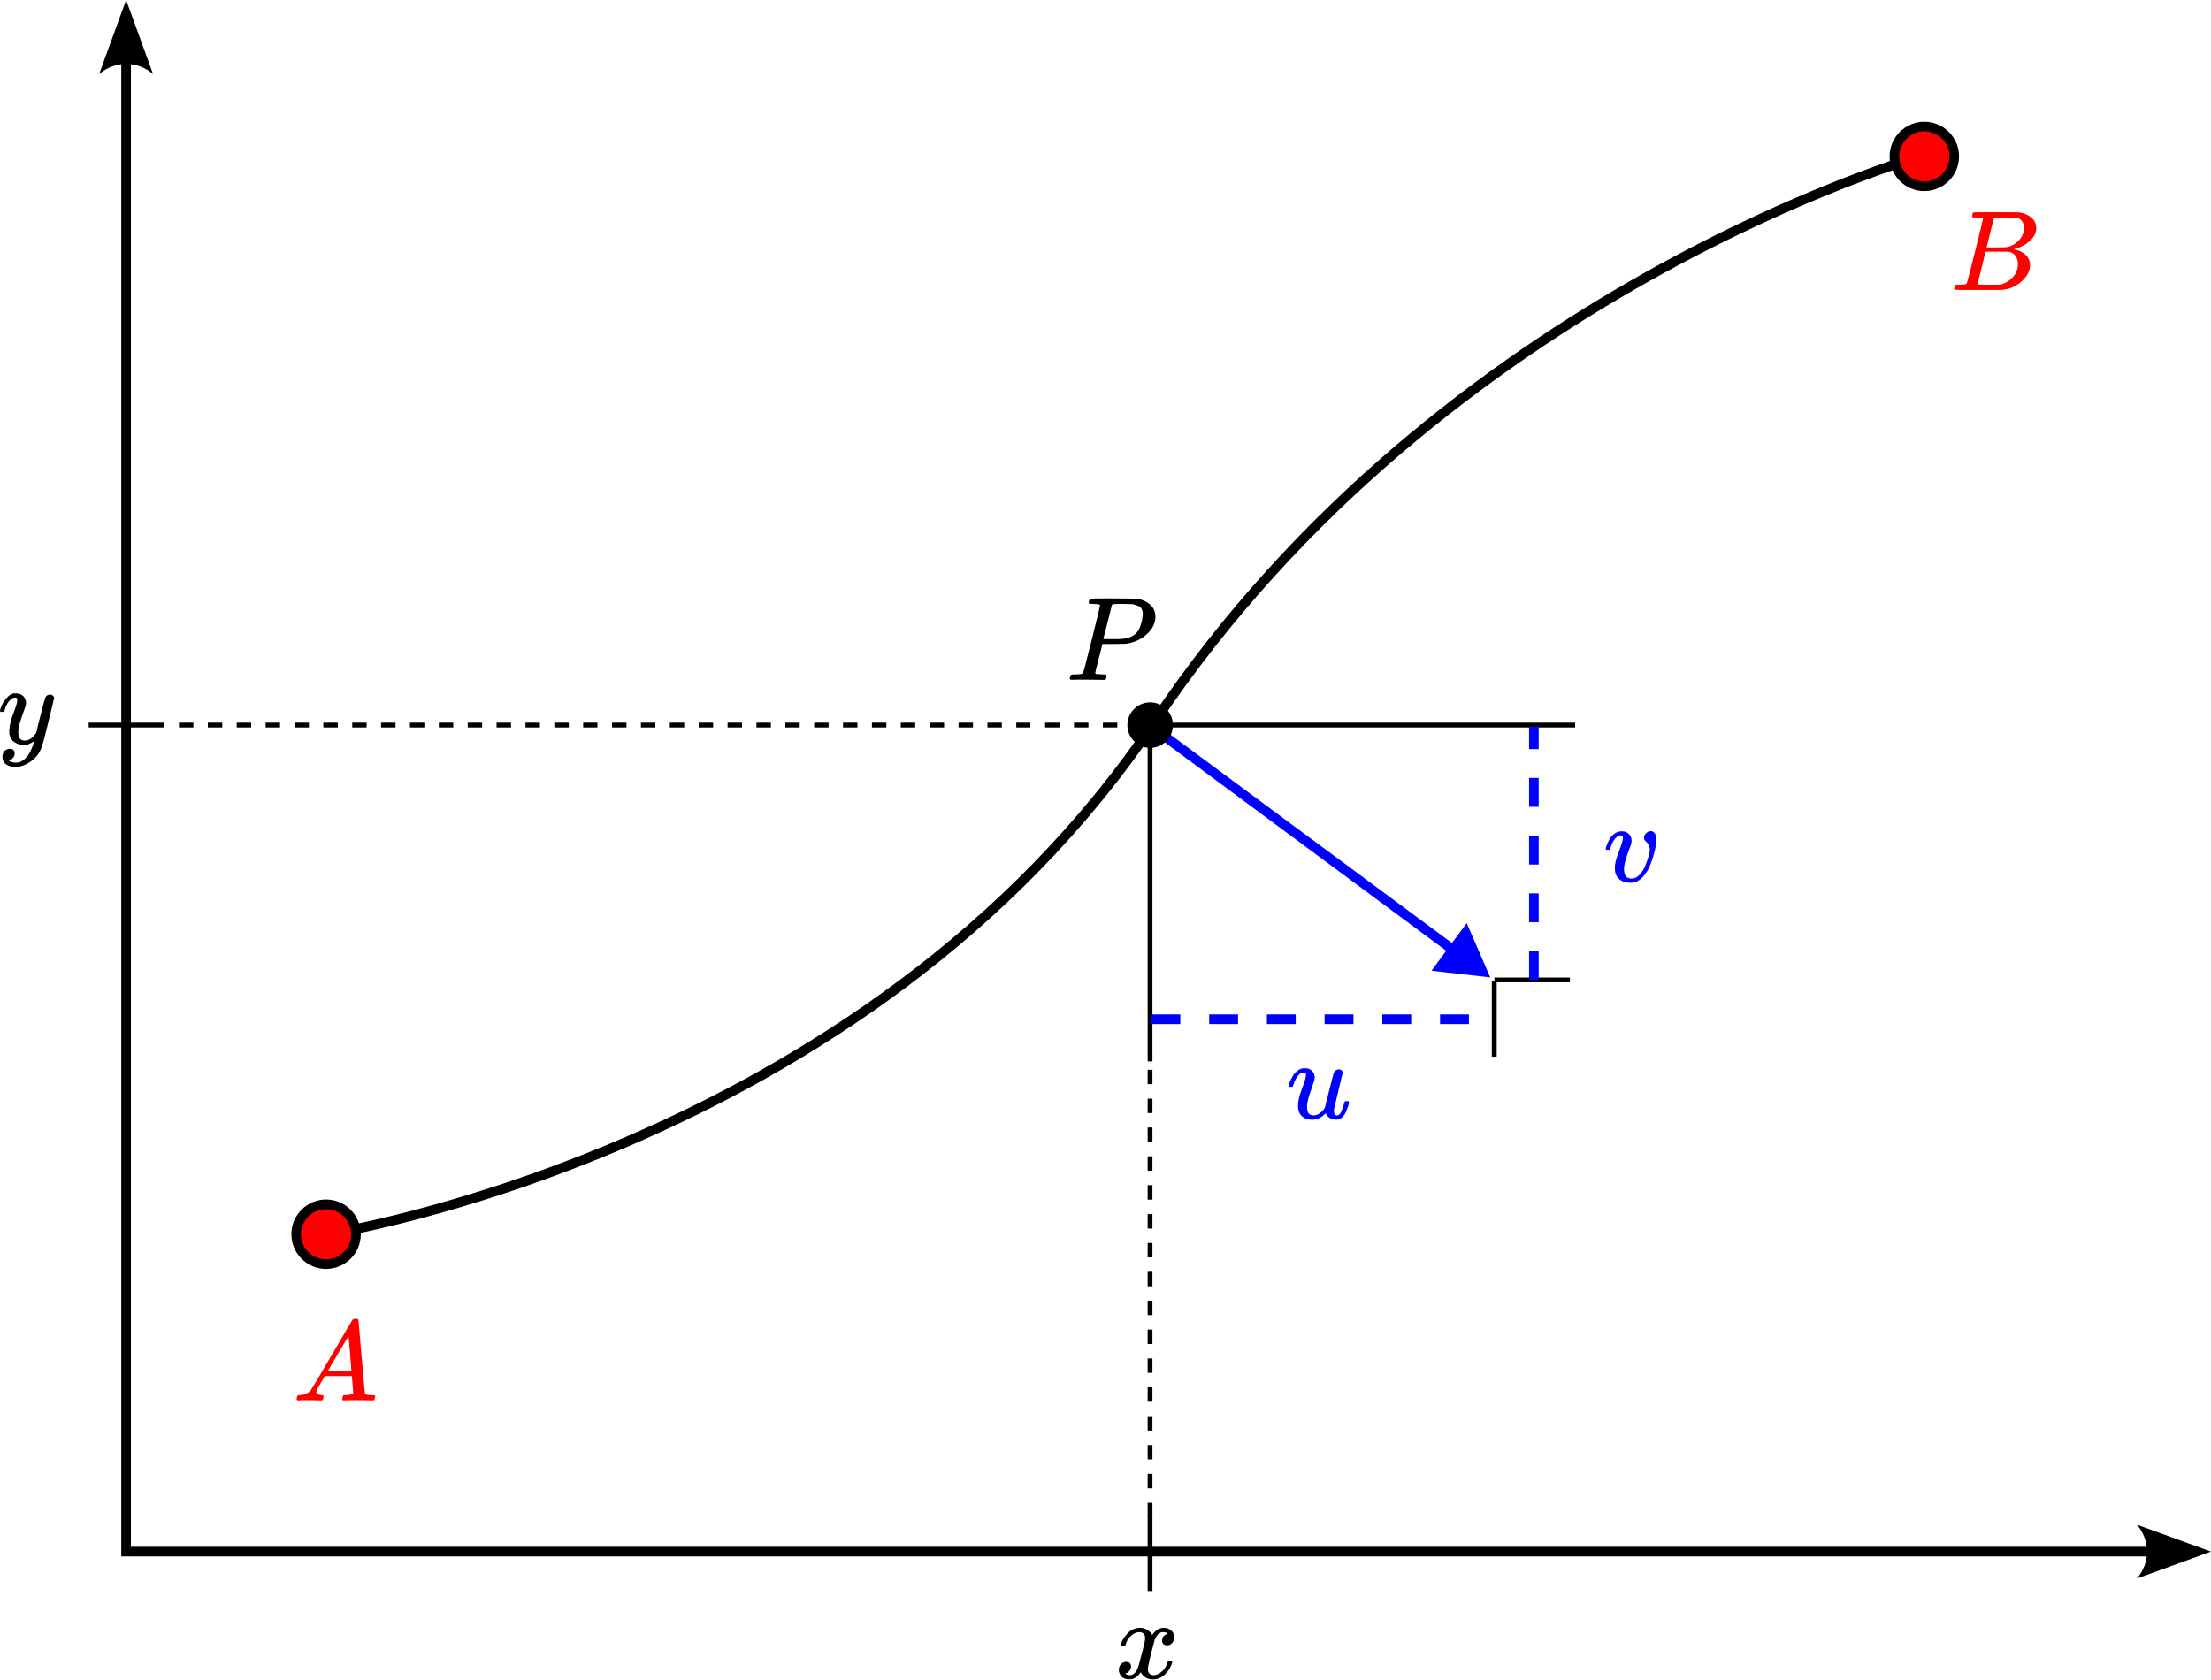
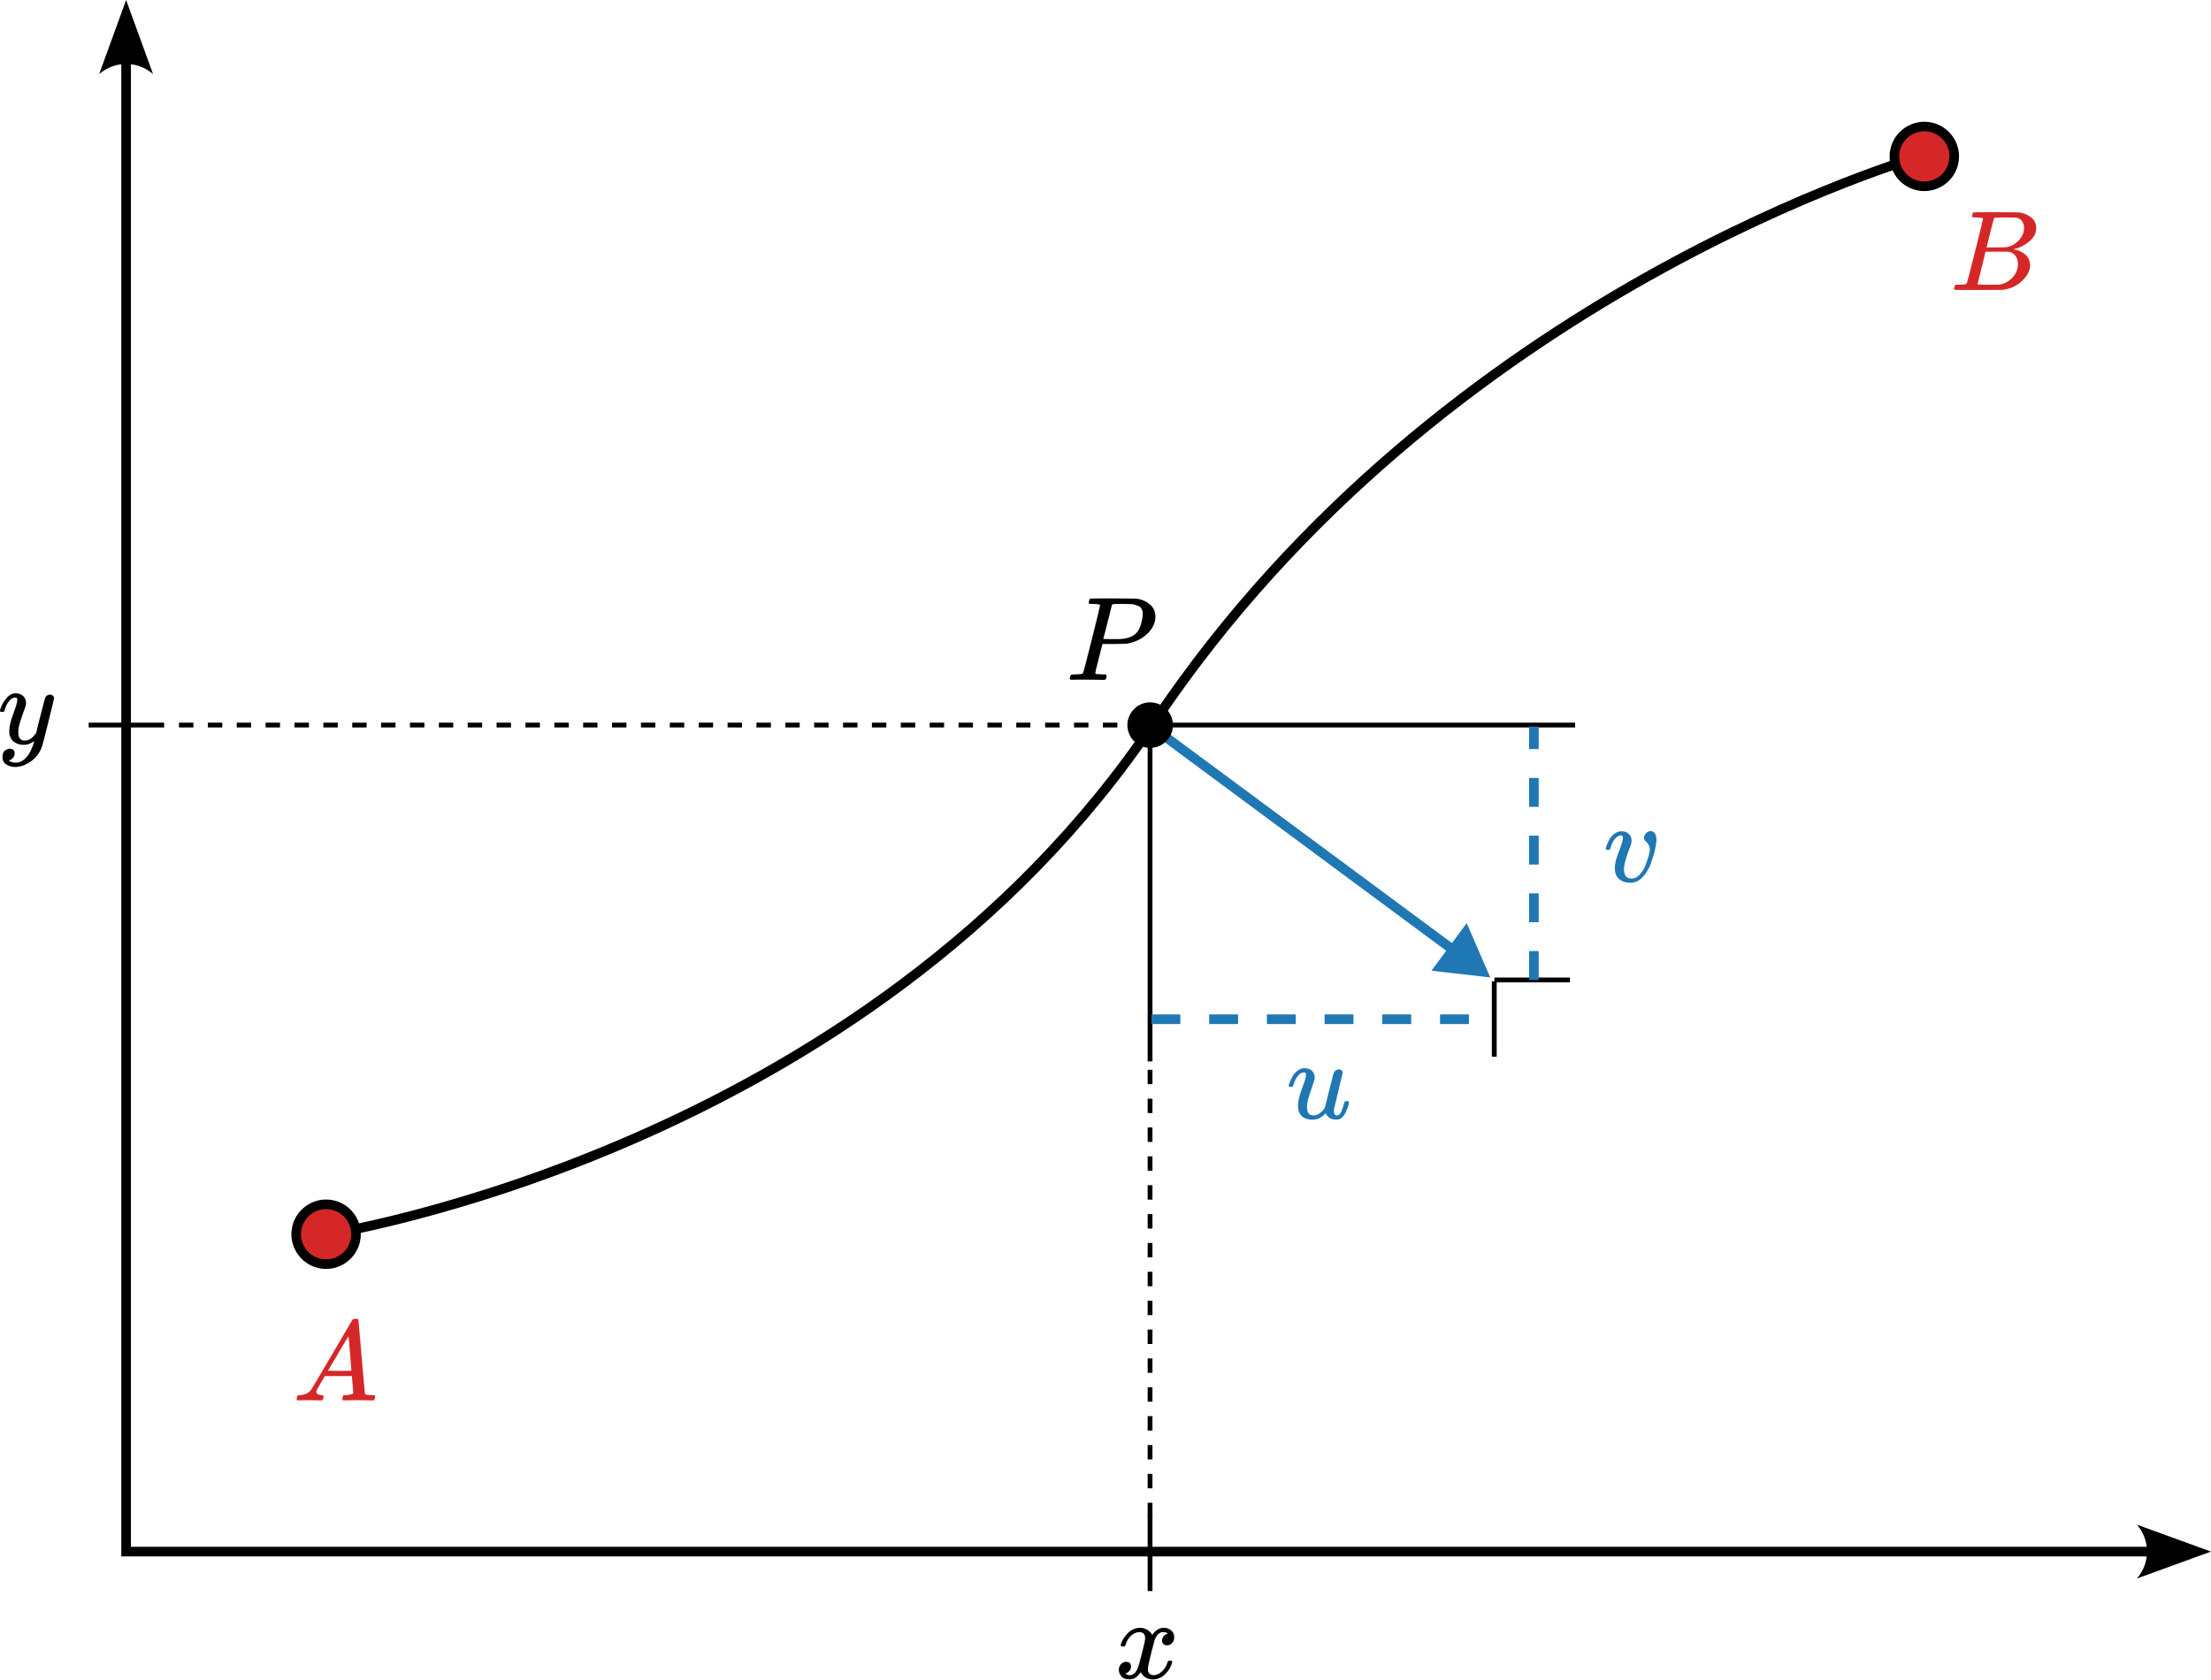
<svg xmlns="http://www.w3.org/2000/svg" xmlns:xlink="http://www.w3.org/1999/xlink" width="306.428" height="232.799" viewBox="0 0 81.076 61.595" version="1.1" id="svg1">
  <defs id="defs1">
    <path id="MJX-38-TEX-I-1D443" d="M287 628Q287 635 230 637Q206 637 199 638T192 648Q192 649 194 659Q200 679 203 681T397 683Q587 682 600 680Q664 669 707 631T751 530Q751 453 685 389Q616 321 507 303Q500 302 402 301H307L277 182Q247 66 247 59Q247 55 248 54T255 50T272 48T305 46H336Q342 37 342 35Q342 19 335 5Q330 0 319 0Q316 0 282 1T182 2Q120 2 87 2T51 1Q33 1 33 11Q33 13 36 25Q40 41 44 43T67 46Q94 46 127 49Q141 52 146 61Q149 65 218 339T287 628ZM645 554Q645 567 643 575T634 597T609 619T560 635Q553 636 480 637Q463 637 445 637T416 636T404 636Q391 635 386 627Q384 621 367 550T332 412T314 344Q314 342 395 342H407H430Q542 342 590 392Q617 419 631 471T645 554Z" />
  </defs>
  <g id="layer1" transform="translate(-24.65447,-19.70005)">
    <g id="path6">
      <path style="color:#000000;fill:#0000ff;-inkscape-stroke:none" d="M 66.833,46.292 H 82.415" id="path43" />
      <path style="color:#000000;fill:#000000;-inkscape-stroke:none" d="m 66.834,46.205 v 0.176 h 15.58 v -0.176 z" id="path44" />
    </g>
    <g id="path8">
      <path style="color:#000000;fill:#0000ff;-inkscape-stroke:none" d="m 66.826,46.342 7.7e-5,12.286" id="path41" />
      <path style="color:#000000;fill:#000000;-inkscape-stroke:none" d="m 66.738,46.342 v 12.287 h 0.176 V 46.342 Z" id="path42" />
    </g>
    <g id="path6-5">
      <path style="color:#000000;fill:#0000ff;-inkscape-stroke:none" d="m 79.455,55.641 h 2.768" id="path39" />
      <path style="color:#000000;fill:#000000;-inkscape-stroke:none" d="m 79.455,55.553 v 0.176 h 2.768 v -0.176 z" id="path40" />
    </g>
    <g id="path8-3">
      <path style="color:#000000;fill:#0000ff;-inkscape-stroke:none" d="m 79.448,55.691 v 2.768" id="path37" />
      <path style="color:#000000;fill:#000000;-inkscape-stroke:none" d="m 79.359,55.691 v 2.768 h 0.178 v -2.768 z" id="path38" />
    </g>
    <g id="path8-3-9">
      <path style="color:#000000;fill:#0000ff;-inkscape-stroke:none" d="m 66.827,75.286 v 2.768" id="path35" />
      <path style="color:#000000;fill:#000000;-inkscape-stroke:none" d="m 66.738,75.287 v 2.768 h 0.176 v -2.768 z" id="path36" />
    </g>
    <g id="path8-3-9-0">
      <path style="color:#000000;fill:#0000ff;-inkscape-stroke:none" d="M 30.674,46.292 H 27.906" id="path33" />
      <path style="color:#000000;fill:#000000;-inkscape-stroke:none" d="m 27.906,46.205 v 0.176 h 2.768 v -0.176 z" id="path34" />
    </g>
-     <g id="path9">
-       <path style="color:#000000;fill:#0000ff;stroke-dasharray:1.058, 1.058;-inkscape-stroke:none" d="M 66.877,57.083 H 79.422" id="path31" />
-       <path style="color:#000000;fill:#0000ff;stroke-dasharray:1.058, 1.058;-inkscape-stroke:none" d="m 66.877,56.906 v 0.354 h 1.059 V 56.906 Z m 2.117,0 v 0.354 h 1.059 V 56.906 Z m 2.117,0 v 0.354 h 1.057 V 56.906 Z m 2.115,0 v 0.354 h 1.059 V 56.906 Z m 2.117,0 v 0.354 h 1.059 V 56.906 Z m 2.117,0 v 0.354 h 1.059 V 56.906 Z" id="path32" />
+     <g id="path9" style="fill:#1f77b4;fill-opacity:1">
+       <path style="color:#000000;fill:#1f77b4;stroke-dasharray:1.058, 1.058;-inkscape-stroke:none;fill-opacity:1" d="M 66.877,57.083 H 79.422" id="path31" />
+       <path style="color:#000000;fill:#1f77b4;stroke-dasharray:1.058, 1.058;-inkscape-stroke:none;fill-opacity:1" d="m 66.877,56.906 v 0.354 h 1.059 V 56.906 Z m 2.117,0 v 0.354 h 1.059 V 56.906 Z m 2.117,0 v 0.354 h 1.057 V 56.906 Z m 2.115,0 v 0.354 h 1.059 V 56.906 Z m 2.117,0 v 0.354 h 1.059 V 56.906 Z m 2.117,0 v 0.354 h 1.059 V 56.906 Z" id="path32" />
    </g>
-     <g id="path10">
-       <path style="color:#000000;fill:#0000ff;stroke-dasharray:1.058, 1.058;-inkscape-stroke:none" d="M 80.9,55.641 V 46.347" id="path29" />
-       <path style="color:#000000;fill:#0000ff;stroke-dasharray:1.058, 1.058;-inkscape-stroke:none" d="m 80.725,46.348 v 0.826 h 0.352 v -0.826 z m 0,1.885 v 1.059 h 0.352 v -1.059 z m 0,2.117 v 1.059 h 0.352 v -1.059 z m 0,2.117 v 1.057 h 0.352 v -1.057 z m 0,2.115 v 1.059 h 0.352 v -1.059 z" id="path30" />
+     <g id="path10" style="fill:#1f77b4;fill-opacity:1">
+       <path style="color:#000000;fill:#1f77b4;stroke-dasharray:1.058, 1.058;-inkscape-stroke:none;fill-opacity:1" d="M 80.9,55.641 V 46.347" id="path29" />
+       <path style="color:#000000;fill:#1f77b4;stroke-dasharray:1.058, 1.058;-inkscape-stroke:none;fill-opacity:1" d="m 80.725,46.348 v 0.826 h 0.352 v -0.826 z m 0,1.885 v 1.059 h 0.352 v -1.059 z m 0,2.117 v 1.059 h 0.352 v -1.059 z m 0,2.117 v 1.057 h 0.352 v -1.057 z m 0,2.115 v 1.059 h 0.352 v -1.059 z" id="path30" />
    </g>
    <g id="path1">
      <path style="color:#000000;fill:#000000;-inkscape-stroke:none" d="M 29.102,21.922 V 76.785 H 103.508 V 76.432 H 29.455 V 21.922 Z" id="path28" />
      <g id="g26">
        <path d="m 103.014,75.62 2.716,0.988 -2.716,0.988 c 0.494,-0.575 0.494,-1.398 0,-1.976 z" style="color:#000000;fill:#000000;fill-rule:evenodd;-inkscape-stroke:none" id="path27" />
        <path d="m 28.291,22.416 0.988,-2.716 0.988,2.716 c -0.575,-0.494 -1.398,-0.494 -1.976,0 z" style="color:#000000;fill:#000000;fill-rule:evenodd;-inkscape-stroke:none" id="path26" />
      </g>
    </g>
    <path style="color:#000000;fill:#000000;-inkscape-stroke:none" d="m 95.127,25.23 c 0,0 -17.638,4.957 -28.271,20.826 C 56.314,61.789 36.553,64.812 36.553,64.812 l 0.055,0.35 c 0,0 19.898,-3.026 30.541,-18.91 C 77.7,30.505 95.223,25.57 95.223,25.57 Z" id="path4" />
    <g id="path3" transform="rotate(11.73697)">
-       <path style="color:#000000;fill:#ff0000;-inkscape-stroke:none" d="m 50.159,56.162 a 1.097,1.097 0 0 1 -1.097,1.097 1.097,1.097 0 0 1 -1.097,-1.097 1.097,1.097 0 0 1 1.097,-1.097 1.097,1.097 0 0 1 1.097,1.097 z" id="path16" />
+       <path style="color:#000000;fill:#d62728;-inkscape-stroke:none;fill-opacity:1" d="m 50.159,56.162 a 1.097,1.097 0 0 1 -1.097,1.097 1.097,1.097 0 0 1 -1.097,-1.097 1.097,1.097 0 0 1 1.097,-1.097 1.097,1.097 0 0 1 1.097,1.097 z" id="path16" />
      <path style="color:#000000;fill:#000000;-inkscape-stroke:none" d="m 49.062,54.889 c -0.701,0 -1.273,0.572 -1.273,1.273 10e-7,0.701 0.572,1.273 1.273,1.273 0.701,0 1.273,-0.572 1.273,-1.273 0,-0.701 -0.572,-1.273 -1.273,-1.273 z m 0,0.354 c 0.51,10e-7 0.92,0.41 0.92,0.92 0,0.51 -0.41,0.92 -0.92,0.92 -0.51,0 -0.92,-0.41 -0.92,-0.92 0,-0.51 0.41,-0.92 0.92,-0.92 z" id="path17" />
    </g>
    <g id="circle4" transform="rotate(11.73697)">
-       <path style="color:#000000;fill:#ff0000;-inkscape-stroke:none" d="M 99.498,5.536 A 1.097,1.097 0 0 1 98.402,6.632 1.097,1.097 0 0 1 97.305,5.536 1.097,1.097 0 0 1 98.402,4.439 1.097,1.097 0 0 1 99.498,5.536 Z" id="path14" />
+       <path style="color:#000000;fill:#d62728;-inkscape-stroke:none;fill-opacity:1" d="M 99.498,5.536 A 1.097,1.097 0 0 1 98.402,6.632 1.097,1.097 0 0 1 97.305,5.536 1.097,1.097 0 0 1 98.402,4.439 1.097,1.097 0 0 1 99.498,5.536 Z" id="path14" />
      <path style="color:#000000;fill:#000000;-inkscape-stroke:none" d="m 98.402,4.264 c -0.701,0 -1.273,0.571 -1.273,1.271 0,0.701 0.572,1.273 1.273,1.273 0.701,0 1.273,-0.572 1.273,-1.273 0,-0.701 -0.572,-1.271 -1.273,-1.271 z m 0,0.352 c 0.51,0 0.92,0.41 0.92,0.92 0,0.51 -0.41,0.92 -0.92,0.92 -0.51,0 -0.92,-0.41 -0.92,-0.92 0,-0.51 0.41,-0.92 0.92,-0.92 z" id="path15" />
    </g>
-     <g id="path5">
-       <path style="color:#000000;fill:#0000ff;-inkscape-stroke:none" d="m 66.973,46.199 -0.209,0.283 11.426,8.463 0.209,-0.285 z" id="path24" />
-       <g id="g21">
-         <g id="path21">
-           <path style="color:#000000;fill:#0000ff;fill-rule:evenodd;-inkscape-stroke:none" d="M 79.112,55.408 77.361,55.209 78.411,53.792 Z" id="path22" />
-           <path style="color:#000000;fill:#0000ff;fill-rule:evenodd;-inkscape-stroke:none" d="m 78.438,53.559 -1.293,1.744 2.156,0.246 -0.082,-0.188 z m -0.053,0.467 0.537,1.242 -1.346,-0.152 z" id="path23" />
+     <g id="path5" style="fill:#1f77b4;fill-opacity:1">
+       <path style="color:#000000;fill:#1f77b4;-inkscape-stroke:none;fill-opacity:1" d="m 66.973,46.199 -0.209,0.283 11.426,8.463 0.209,-0.285 z" id="path24" />
+       <g id="g21" style="fill:#1f77b4;fill-opacity:1">
+         <g id="path21" style="fill:#1f77b4;fill-opacity:1">
+           <path style="color:#000000;fill:#1f77b4;fill-rule:evenodd;-inkscape-stroke:none;fill-opacity:1" d="M 79.112,55.408 77.361,55.209 78.411,53.792 Z" id="path22" />
+           <path style="color:#000000;fill:#1f77b4;fill-rule:evenodd;-inkscape-stroke:none;fill-opacity:1" d="m 78.438,53.559 -1.293,1.744 2.156,0.246 -0.082,-0.188 z m -0.053,0.467 0.537,1.242 -1.346,-0.152 z" id="path23" />
        </g>
      </g>
    </g>
    <path id="circle11" style="stroke-width:0.176" transform="rotate(11.73697)" d="m 75.685,31.733 a 0.835,0.835 0 0 1 -0.835,0.835 0.835,0.835 0 0 1 -0.835,-0.835 0.835,0.835 0 0 1 0.835,-0.835 0.835,0.835 0 0 1 0.835,0.835 z" />
    <path style="color:#000000;fill:#000000;stroke-dasharray:0.529, 0.529;-inkscape-stroke:none" d="m 66.738,58.936 v 0.529 h 0.176 v -0.529 z m 0,1.059 v 0.529 h 0.176 v -0.529 z m 0,1.059 v 0.529 h 0.176 v -0.529 z m 0,1.057 v 0.529 h 0.176 v -0.529 z m 0,1.059 v 0.529 h 0.176 v -0.529 z m 0,1.059 v 0.529 h 0.176 v -0.529 z m 0,1.059 v 0.529 h 0.176 v -0.529 z m 0,1.059 v 0.529 h 0.176 V 66.344 Z m 0,1.059 v 0.529 h 0.176 v -0.529 z m 0,1.059 v 0.529 h 0.176 v -0.529 z m 0,1.059 v 0.527 h 0.176 v -0.527 z m 0,1.057 v 0.529 h 0.176 v -0.529 z m 0,1.059 v 0.529 h 0.176 v -0.529 z m 0,1.059 v 0.529 h 0.176 v -0.529 z m 0,1.059 v 0.529 h 0.176 v -0.529 z m 0,1.059 v 0.529 h 0.176 v -0.529 z" id="path11" />
    <path style="color:#000000;fill:#000000;stroke-dasharray:0.529, 0.529;-inkscape-stroke:none" d="m 31.217,46.205 v 0.176 h 0.529 v -0.176 z m 1.059,0 v 0.176 h 0.529 v -0.176 z m 1.059,0 v 0.176 h 0.529 v -0.176 z m 1.059,0 v 0.176 h 0.529 v -0.176 z m 1.059,0 v 0.176 h 0.529 v -0.176 z m 1.059,0 v 0.176 h 0.529 v -0.176 z m 1.059,0 v 0.176 h 0.527 v -0.176 z m 1.057,0 v 0.176 h 0.529 v -0.176 z m 1.059,0 v 0.176 h 0.529 v -0.176 z m 1.059,0 v 0.176 h 0.529 v -0.176 z m 1.059,0 v 0.176 h 0.529 v -0.176 z m 1.059,0 v 0.176 h 0.529 v -0.176 z m 1.059,0 v 0.176 h 0.529 v -0.176 z m 1.059,0 v 0.176 h 0.529 v -0.176 z m 1.057,0 v 0.176 H 46.562 v -0.176 z m 1.059,0 v 0.176 h 0.529 v -0.176 z m 1.059,0 v 0.176 h 0.529 v -0.176 z m 1.059,0 v 0.176 h 0.529 v -0.176 z m 1.059,0 v 0.176 h 0.529 v -0.176 z m 1.059,0 v 0.176 h 0.529 v -0.176 z m 1.059,0 v 0.176 h 0.529 v -0.176 z m 1.059,0 v 0.176 h 0.527 v -0.176 z m 1.057,0 v 0.176 h 0.529 v -0.176 z m 1.059,0 v 0.176 h 0.529 v -0.176 z m 1.059,0 v 0.176 h 0.529 v -0.176 z m 1.059,0 v 0.176 h 0.529 v -0.176 z m 1.059,0 v 0.176 h 0.529 v -0.176 z m 1.059,0 v 0.176 h 0.529 v -0.176 z m 1.059,0 v 0.176 h 0.529 v -0.176 z m 1.057,0 v 0.176 H 62.438 v -0.176 z m 1.059,0 v 0.176 h 0.529 v -0.176 z m 1.059,0 v 0.176 h 0.529 v -0.176 z m 1.059,0 v 0.176 h 0.529 v -0.176 z m 1.059,0 v 0.176 h 0.529 v -0.176 z" id="path12" />
    <g stroke="currentColor" fill="currentColor" stroke-width="0" transform="matrix(0.00417676,0,0,-0.00417676,78.96117,30.33624)" id="g13" style="fill:#ff0000">
      <g data-mml-node="math" id="g12">
        <g data-mml-node="mi" id="g1" />
        <g data-mml-node="mtext" transform="translate(572)" id="g2">
          <path id="use2" d="" />
        </g>
        <g data-mml-node="mi" transform="translate(822)" id="g3" />
        <g data-mml-node="mtext" transform="translate(1312)" id="g4">
          <path id="use4" d="" />
        </g>
        <g data-mml-node="mi" transform="translate(1562)" id="g5" />
        <g data-mml-node="mtext" transform="translate(2134)" id="g6">
          <path id="use6" d="" />
        </g>
        <g data-mml-node="mi" transform="translate(2384)" id="g7" />
        <g data-mml-node="mtext" transform="translate(2869)" id="g8">
          <path id="use8" d="" />
        </g>
        <g data-mml-node="mi" transform="translate(3119)" id="g9" />
        <g data-mml-node="mtext" transform="translate(3869)" id="g10">
          <path id="use10" d="" />
        </g>
        <g data-mml-node="mi" transform="translate(4119)" id="g11">
          <g id="use11">
-             <path style="color:#000000;-inkscape-stroke:none" d="m 231,637 q -27,0 -32,1 -5,1 -5,11 0,27 11,33 1,1 130,1 259,0 273,-2 63,-10 105,-45 42,-35 43,-92 0,-64 -58,-115 -58,-51 -133,-69 l -10,-3 q 64,-9 105,-46 41,-37 42,-92 Q 702,146 630,78 558,10 453,1 446,0 242,0 42,0 39,2 q -4,3 -4,8 0,7 2,14 5,19 10,21 4,1 15,1 h 6 q 27,0 60,3 14,3 19,12 3,4 72,278 69,274 69,289 0,7 -57,9 z m 418,-93 q 0,30 -15,56 -15,26 -49,34 -7,2 -92,3 -20,0 -42,0 -22,0 -35,-1 h -13 q -15,-1 -19,-10 -2,-4 -32,-120 0,-3 -1,-6 L 320,374 h 81 q 81,0 93,2 60,10 107,58 47,48 48,110 z M 595,229 q 0,44 -23,73 -23,29 -60,34 -6,1 -83,1 -118,0 -119,-1 0,-2 -17,-73 -17,-71 -35,-141 L 240,52 q 0,-4 12,-4 12,0 81,-2 89,0 96,1 62,7 114,58 52,51 52,124 z" id="path18" />
+             <path style="color:#000000;-inkscape-stroke:none;fill:#d62728;fill-opacity:1" d="m 231,637 q -27,0 -32,1 -5,1 -5,11 0,27 11,33 1,1 130,1 259,0 273,-2 63,-10 105,-45 42,-35 43,-92 0,-64 -58,-115 -58,-51 -133,-69 l -10,-3 q 64,-9 105,-46 41,-37 42,-92 Q 702,146 630,78 558,10 453,1 446,0 242,0 42,0 39,2 q -4,3 -4,8 0,7 2,14 5,19 10,21 4,1 15,1 h 6 q 27,0 60,3 14,3 19,12 3,4 72,278 69,274 69,289 0,7 -57,9 z m 418,-93 q 0,30 -15,56 -15,26 -49,34 -7,2 -92,3 -20,0 -42,0 -22,0 -35,-1 h -13 q -15,-1 -19,-10 -2,-4 -32,-120 0,-3 -1,-6 L 320,374 h 81 q 81,0 93,2 60,10 107,58 47,48 48,110 z M 595,229 q 0,44 -23,73 -23,29 -60,34 -6,1 -83,1 -118,0 -119,-1 0,-2 -17,-73 -17,-71 -35,-141 L 240,52 q 0,-4 12,-4 12,0 81,-2 89,0 96,1 62,7 114,58 52,51 52,124 z" id="path18" />
            <path style="color:#000000;fill:#000000;-inkscape-stroke:none" d="m 310.061,336.031 c 0.029,0.01 0.067,0.021 0.115,0.031 0.097,0.02 0.233,0.039 0.406,0.059 -0.173,-0.019 -0.307,-0.04 -0.404,-0.06 -0.049,-0.01 -0.088,-0.019 -0.117,-0.029 z m -104.998,346 c 0.031,0.01 0.073,0.021 0.125,0.031 0.104,0.02 0.25,0.039 0.438,0.059 -0.188,-0.019 -0.333,-0.04 -0.438,-0.06 -0.052,-0.01 -0.094,-0.019 -0.125,-0.029 z" id="path19" />
          </g>
        </g>
      </g>
    </g>
    <path id="use1" d="m 65.749,80.042 q 0.029,-0.175 0.226,-0.405 0.196,-0.23 0.485,-0.234 0.146,0 0.267,0.075 0.121,0.075 0.18,0.188 0.175,-0.263 0.422,-0.263 0.155,0 0.267,0.092 0.113,0.092 0.117,0.246 0,0.121 -0.058,0.196 -0.058,0.075 -0.113,0.092 -0.054,0.017 -0.096,0.017 -0.079,0 -0.129,-0.046 -0.05,-0.046 -0.05,-0.121 0,-0.192 0.209,-0.263 -0.046,-0.054 -0.167,-0.054 -0.054,0 -0.079,0.008 -0.159,0.067 -0.234,0.276 -0.251,0.923 -0.251,1.078 0,0.117 0.067,0.167 0.067,0.05 0.146,0.05 0.155,0 0.305,-0.138 0.15,-0.138 0.205,-0.338 0.013,-0.042 0.025,-0.046 0.013,-0.004 0.067,-0.008 h 0.017 q 0.063,0 0.063,0.033 0,0.004 -0.008,0.046 -0.067,0.238 -0.259,0.422 -0.192,0.184 -0.447,0.184 -0.292,0 -0.443,-0.263 -0.171,0.259 -0.393,0.259 h -0.025 q -0.205,0 -0.292,-0.109 -0.088,-0.109 -0.092,-0.23 0,-0.134 0.079,-0.217 0.079,-0.084 0.188,-0.084 0.18,0 0.18,0.175 0,0.084 -0.05,0.146 -0.05,0.063 -0.096,0.084 -0.046,0.021 -0.054,0.021 l -0.013,0.004 q 0,0.004 0.025,0.017 0.025,0.013 0.067,0.029 0.042,0.017 0.079,0.013 0.15,0 0.259,-0.188 0.038,-0.067 0.096,-0.284 0.058,-0.217 0.117,-0.451 0.058,-0.234 0.067,-0.276 0.021,-0.113 0.021,-0.163 0,-0.117 -0.063,-0.167 -0.063,-0.05 -0.142,-0.05 -0.167,0 -0.313,0.134 -0.146,0.134 -0.205,0.342 -0.008,0.038 -0.021,0.042 -0.013,0.004 -0.067,0.008 h -0.058 q -0.025,-0.025 -0.025,-0.046 z" style="stroke-width:0.004" />
    <path id="use3" d="m 24.654,45.777 q 0,-0.058 0.063,-0.2 0.063,-0.142 0.2,-0.297 0.138,-0.155 0.309,-0.15 0.171,0 0.276,0.096 0.104,0.096 0.109,0.267 -0.008,0.079 -0.013,0.088 0,0.013 -0.067,0.192 -0.067,0.18 -0.138,0.405 -0.071,0.226 -0.067,0.359 0,0.18 0.058,0.251 0.058,0.071 0.175,0.075 0.096,0 0.18,-0.046 0.084,-0.046 0.129,-0.096 0.046,-0.05 0.113,-0.138 0,-0.004 0.021,-0.084 0.021,-0.079 0.058,-0.246 0.038,-0.167 0.079,-0.309 0.159,-0.627 0.175,-0.656 0.054,-0.113 0.18,-0.113 0.054,0 0.088,0.029 0.033,0.029 0.046,0.05 0.013,0.021 0.008,0.038 0,0.054 -0.205,0.877 -0.205,0.823 -0.234,0.902 -0.117,0.347 -0.405,0.551 -0.288,0.205 -0.576,0.209 -0.188,0 -0.33,-0.092 -0.142,-0.092 -0.142,-0.276 0,-0.092 0.029,-0.155 0.029,-0.063 0.079,-0.092 0.05,-0.029 0.084,-0.042 0.033,-0.013 0.071,-0.013 0.184,0 0.184,0.175 0,0.084 -0.05,0.146 -0.05,0.063 -0.096,0.084 -0.046,0.021 -0.054,0.021 l -0.013,0.004 q 0.008,0.021 0.079,0.05 0.071,0.029 0.142,0.029 h 0.033 q 0.071,0 0.109,-0.008 0.138,-0.038 0.255,-0.159 0.117,-0.121 0.18,-0.259 0.063,-0.138 0.096,-0.234 0.033,-0.096 0.033,-0.125 l -0.025,0.017 q -0.025,0.017 -0.079,0.046 -0.054,0.029 -0.109,0.05 -0.084,0.021 -0.163,0.021 -0.192,0 -0.338,-0.092 -0.146,-0.092 -0.192,-0.297 -0.004,-0.029 -0.004,-0.129 0,-0.238 0.146,-0.622 0.146,-0.384 0.146,-0.489 0,-0.004 0,-0.008 0,-0.038 0,-0.05 0,-0.013 -0.017,-0.029 -0.017,-0.017 -0.046,-0.017 h -0.017 q -0.096,0 -0.175,0.079 -0.079,0.079 -0.125,0.171 -0.046,0.092 -0.071,0.175 -0.025,0.084 -0.033,0.092 -0.008,0.008 -0.067,0.008 h -0.058 q -0.025,-0.025 -0.025,-0.038 z" style="stroke-width:0.004" />
-     <path id="use5" d="m 71.91,59.524 q 0,-0.033 0.038,-0.129 0.038,-0.096 0.104,-0.217 0.067,-0.121 0.184,-0.209 0.117,-0.088 0.246,-0.092 0.192,0 0.288,0.104 0.096,0.104 0.096,0.246 0,0.075 -0.142,0.468 -0.142,0.393 -0.142,0.589 0,0.18 0.058,0.251 0.058,0.071 0.175,0.075 0.117,0.004 0.221,-0.071 0.104,-0.075 0.155,-0.142 l 0.046,-0.071 q 0.008,-0.017 0.159,-0.635 0.125,-0.501 0.15,-0.585 0.025,-0.084 0.058,-0.121 0.071,-0.063 0.15,-0.063 0.071,0 0.104,0.042 0.033,0.042 0.033,0.079 l -0.317,1.328 q -0.004,0.021 -0.004,0.067 0,0.104 0.029,0.138 0.029,0.033 0.088,0.038 0.092,-0.013 0.146,-0.129 0.054,-0.117 0.125,-0.368 0.008,-0.033 0.084,-0.033 0.079,0 0.079,0.038 -0.004,0.021 -0.008,0.058 -0.004,0.038 -0.038,0.134 -0.033,0.096 -0.071,0.18 -0.038,0.084 -0.104,0.159 -0.067,0.075 -0.15,0.104 -0.033,0.008 -0.1,0.008 -0.276,0 -0.38,-0.234 -0.008,0.004 -0.046,0.042 -0.038,0.038 -0.075,0.063 -0.038,0.025 -0.092,0.063 -0.054,0.038 -0.121,0.05 -0.067,0.013 -0.142,0.021 -0.184,0 -0.326,-0.075 -0.217,-0.129 -0.217,-0.443 0,-0.238 0.146,-0.622 0.146,-0.384 0.146,-0.489 0,-0.004 0,-0.008 0,-0.038 0,-0.05 0,-0.013 -0.017,-0.029 -0.017,-0.017 -0.046,-0.017 h -0.017 q -0.096,0 -0.175,0.079 -0.079,0.079 -0.125,0.171 -0.046,0.092 -0.071,0.175 -0.025,0.084 -0.033,0.092 -0.008,0.008 -0.067,0.008 h -0.058 q -0.025,-0.025 -0.025,-0.038 z" style="fill:#0000ff;stroke-width:0.004" />
-     <path id="use7" d="m 84.168,50.443 q 0,-0.104 -0.079,-0.104 -0.1,0 -0.209,0.121 -0.109,0.121 -0.18,0.372 -0.004,0.004 -0.008,0.013 -0.004,0.008 -0.004,0.013 0,0.004 -0.008,0.008 -0.008,0.004 -0.013,0.004 -0.004,0 -0.017,0 -0.013,0 -0.033,0 h -0.058 q -0.025,-0.025 -0.025,-0.038 0,-0.029 0.033,-0.121 0.033,-0.092 0.1,-0.217 0.067,-0.125 0.184,-0.213 0.117,-0.088 0.263,-0.092 0.175,0 0.271,0.1 0.096,0.1 0.1,0.234 0,0.071 -0.013,0.109 0,0.025 -0.063,0.184 -0.063,0.159 -0.129,0.372 -0.067,0.213 -0.075,0.372 0,0.113 0.021,0.184 0.054,0.18 0.263,0.18 0.155,0 0.288,-0.142 0.134,-0.142 0.209,-0.33 0.075,-0.188 0.121,-0.347 0.046,-0.159 0.046,-0.23 0,-0.096 -0.033,-0.167 -0.033,-0.071 -0.075,-0.109 -0.042,-0.038 -0.075,-0.075 -0.033,-0.038 -0.033,-0.092 0,-0.092 0.079,-0.171 0.079,-0.079 0.171,-0.079 0.079,0 0.142,0.075 0.063,0.075 0.067,0.242 0,0.113 -0.05,0.347 -0.05,0.234 -0.155,0.522 -0.104,0.288 -0.297,0.497 -0.192,0.209 -0.443,0.213 -0.267,0 -0.426,-0.138 -0.155,-0.134 -0.155,-0.397 0,-0.129 0.033,-0.267 0.033,-0.138 0.171,-0.489 0.092,-0.267 0.092,-0.342 z" style="fill:#0000ff;stroke-width:0.004" />
-     <path id="use9" d="m 36.254,70.753 q 0,0.1 0.192,0.117 0.075,0 0.075,0.046 0,0.004 -0.008,0.054 -0.013,0.058 -0.025,0.075 -0.013,0.017 -0.054,0.017 -0.008,0 -0.05,0 -0.042,0 -0.142,-0.004 -0.1,-0.004 -0.267,-0.004 -0.297,0 -0.38,0.008 H 35.561 q -0.029,-0.029 -0.029,-0.046 0.008,-0.113 0.054,-0.146 h 0.058 q 0.292,-0.013 0.426,-0.209 0.025,-0.025 0.756,-1.274 0.731,-1.249 0.743,-1.266 0.029,-0.05 0.1,-0.05 h 0.033 0.071 q 0.025,0.038 0.025,0.042 l 0.117,1.349 q 0.117,1.349 0.125,1.362 0.021,0.046 0.271,0.046 0.104,0 0.104,0.042 0,0.008 -0.013,0.058 -0.013,0.063 -0.021,0.075 -0.008,0.013 -0.058,0.017 -0.013,0 -0.058,0 -0.046,0 -0.163,-0.004 -0.117,-0.004 -0.305,-0.004 -0.393,0 -0.514,0.008 h -0.05 q -0.025,-0.025 -0.025,-0.038 0,-0.013 0.008,-0.075 0.017,-0.054 0.025,-0.067 l 0.017,-0.013 h 0.084 q 0.226,-0.013 0.267,-0.071 l -0.05,-0.627 h -0.994 l -0.142,0.242 q -0.171,0.288 -0.171,0.338 z m 1.286,-0.777 q 0,-0.046 -0.05,-0.652 -0.05,-0.606 -0.058,-0.61 l -0.113,0.18 q -0.067,0.113 -0.263,0.447 l -0.376,0.635 0.43,0.004 q 0.43,0 0.43,-0.004 z" style="fill:#ff0000;stroke-width:0.004" />
+     <path id="use5" d="m 71.91,59.524 q 0,-0.033 0.038,-0.129 0.038,-0.096 0.104,-0.217 0.067,-0.121 0.184,-0.209 0.117,-0.088 0.246,-0.092 0.192,0 0.288,0.104 0.096,0.104 0.096,0.246 0,0.075 -0.142,0.468 -0.142,0.393 -0.142,0.589 0,0.18 0.058,0.251 0.058,0.071 0.175,0.075 0.117,0.004 0.221,-0.071 0.104,-0.075 0.155,-0.142 l 0.046,-0.071 q 0.008,-0.017 0.159,-0.635 0.125,-0.501 0.15,-0.585 0.025,-0.084 0.058,-0.121 0.071,-0.063 0.15,-0.063 0.071,0 0.104,0.042 0.033,0.042 0.033,0.079 l -0.317,1.328 q -0.004,0.021 -0.004,0.067 0,0.104 0.029,0.138 0.029,0.033 0.088,0.038 0.092,-0.013 0.146,-0.129 0.054,-0.117 0.125,-0.368 0.008,-0.033 0.084,-0.033 0.079,0 0.079,0.038 -0.004,0.021 -0.008,0.058 -0.004,0.038 -0.038,0.134 -0.033,0.096 -0.071,0.18 -0.038,0.084 -0.104,0.159 -0.067,0.075 -0.15,0.104 -0.033,0.008 -0.1,0.008 -0.276,0 -0.38,-0.234 -0.008,0.004 -0.046,0.042 -0.038,0.038 -0.075,0.063 -0.038,0.025 -0.092,0.063 -0.054,0.038 -0.121,0.05 -0.067,0.013 -0.142,0.021 -0.184,0 -0.326,-0.075 -0.217,-0.129 -0.217,-0.443 0,-0.238 0.146,-0.622 0.146,-0.384 0.146,-0.489 0,-0.004 0,-0.008 0,-0.038 0,-0.05 0,-0.013 -0.017,-0.029 -0.017,-0.017 -0.046,-0.017 h -0.017 q -0.096,0 -0.175,0.079 -0.079,0.079 -0.125,0.171 -0.046,0.092 -0.071,0.175 -0.025,0.084 -0.033,0.092 -0.008,0.008 -0.067,0.008 h -0.058 q -0.025,-0.025 -0.025,-0.038 z" style="fill:#1f77b4;stroke-width:0.004;fill-opacity:1" />
+     <path id="use7" d="m 84.168,50.443 q 0,-0.104 -0.079,-0.104 -0.1,0 -0.209,0.121 -0.109,0.121 -0.18,0.372 -0.004,0.004 -0.008,0.013 -0.004,0.008 -0.004,0.013 0,0.004 -0.008,0.008 -0.008,0.004 -0.013,0.004 -0.004,0 -0.017,0 -0.013,0 -0.033,0 h -0.058 q -0.025,-0.025 -0.025,-0.038 0,-0.029 0.033,-0.121 0.033,-0.092 0.1,-0.217 0.067,-0.125 0.184,-0.213 0.117,-0.088 0.263,-0.092 0.175,0 0.271,0.1 0.096,0.1 0.1,0.234 0,0.071 -0.013,0.109 0,0.025 -0.063,0.184 -0.063,0.159 -0.129,0.372 -0.067,0.213 -0.075,0.372 0,0.113 0.021,0.184 0.054,0.18 0.263,0.18 0.155,0 0.288,-0.142 0.134,-0.142 0.209,-0.33 0.075,-0.188 0.121,-0.347 0.046,-0.159 0.046,-0.23 0,-0.096 -0.033,-0.167 -0.033,-0.071 -0.075,-0.109 -0.042,-0.038 -0.075,-0.075 -0.033,-0.038 -0.033,-0.092 0,-0.092 0.079,-0.171 0.079,-0.079 0.171,-0.079 0.079,0 0.142,0.075 0.063,0.075 0.067,0.242 0,0.113 -0.05,0.347 -0.05,0.234 -0.155,0.522 -0.104,0.288 -0.297,0.497 -0.192,0.209 -0.443,0.213 -0.267,0 -0.426,-0.138 -0.155,-0.134 -0.155,-0.397 0,-0.129 0.033,-0.267 0.033,-0.138 0.171,-0.489 0.092,-0.267 0.092,-0.342 z" style="fill:#1f77b4;stroke-width:0.004;fill-opacity:1" />
+     <path id="use9" d="m 36.254,70.753 q 0,0.1 0.192,0.117 0.075,0 0.075,0.046 0,0.004 -0.008,0.054 -0.013,0.058 -0.025,0.075 -0.013,0.017 -0.054,0.017 -0.008,0 -0.05,0 -0.042,0 -0.142,-0.004 -0.1,-0.004 -0.267,-0.004 -0.297,0 -0.38,0.008 H 35.561 q -0.029,-0.029 -0.029,-0.046 0.008,-0.113 0.054,-0.146 h 0.058 q 0.292,-0.013 0.426,-0.209 0.025,-0.025 0.756,-1.274 0.731,-1.249 0.743,-1.266 0.029,-0.05 0.1,-0.05 h 0.033 0.071 q 0.025,0.038 0.025,0.042 l 0.117,1.349 q 0.117,1.349 0.125,1.362 0.021,0.046 0.271,0.046 0.104,0 0.104,0.042 0,0.008 -0.013,0.058 -0.013,0.063 -0.021,0.075 -0.008,0.013 -0.058,0.017 -0.013,0 -0.058,0 -0.046,0 -0.163,-0.004 -0.117,-0.004 -0.305,-0.004 -0.393,0 -0.514,0.008 h -0.05 q -0.025,-0.025 -0.025,-0.038 0,-0.013 0.008,-0.075 0.017,-0.054 0.025,-0.067 l 0.017,-0.013 h 0.084 q 0.226,-0.013 0.267,-0.071 l -0.05,-0.627 h -0.994 l -0.142,0.242 q -0.171,0.288 -0.171,0.338 z m 1.286,-0.777 q 0,-0.046 -0.05,-0.652 -0.05,-0.606 -0.058,-0.61 l -0.113,0.18 q -0.067,0.113 -0.263,0.447 l -0.376,0.635 0.43,0.004 q 0.43,0 0.43,-0.004 z" style="fill:#d62728;stroke-width:0.004;fill-opacity:1" />
    <g stroke="currentColor" fill="currentColor" stroke-width="0" transform="matrix(0.00437675,0,0,-0.00437675,63.73639,44.63772)" id="g3-6">
      <g data-mml-node="math" id="g2-7">
        <g data-mml-node="mi" id="g1-5">
          <use data-c="1D443" xlink:href="#MJX-38-TEX-I-1D443" id="use1-3" />
        </g>
      </g>
    </g>
  </g>
</svg>
